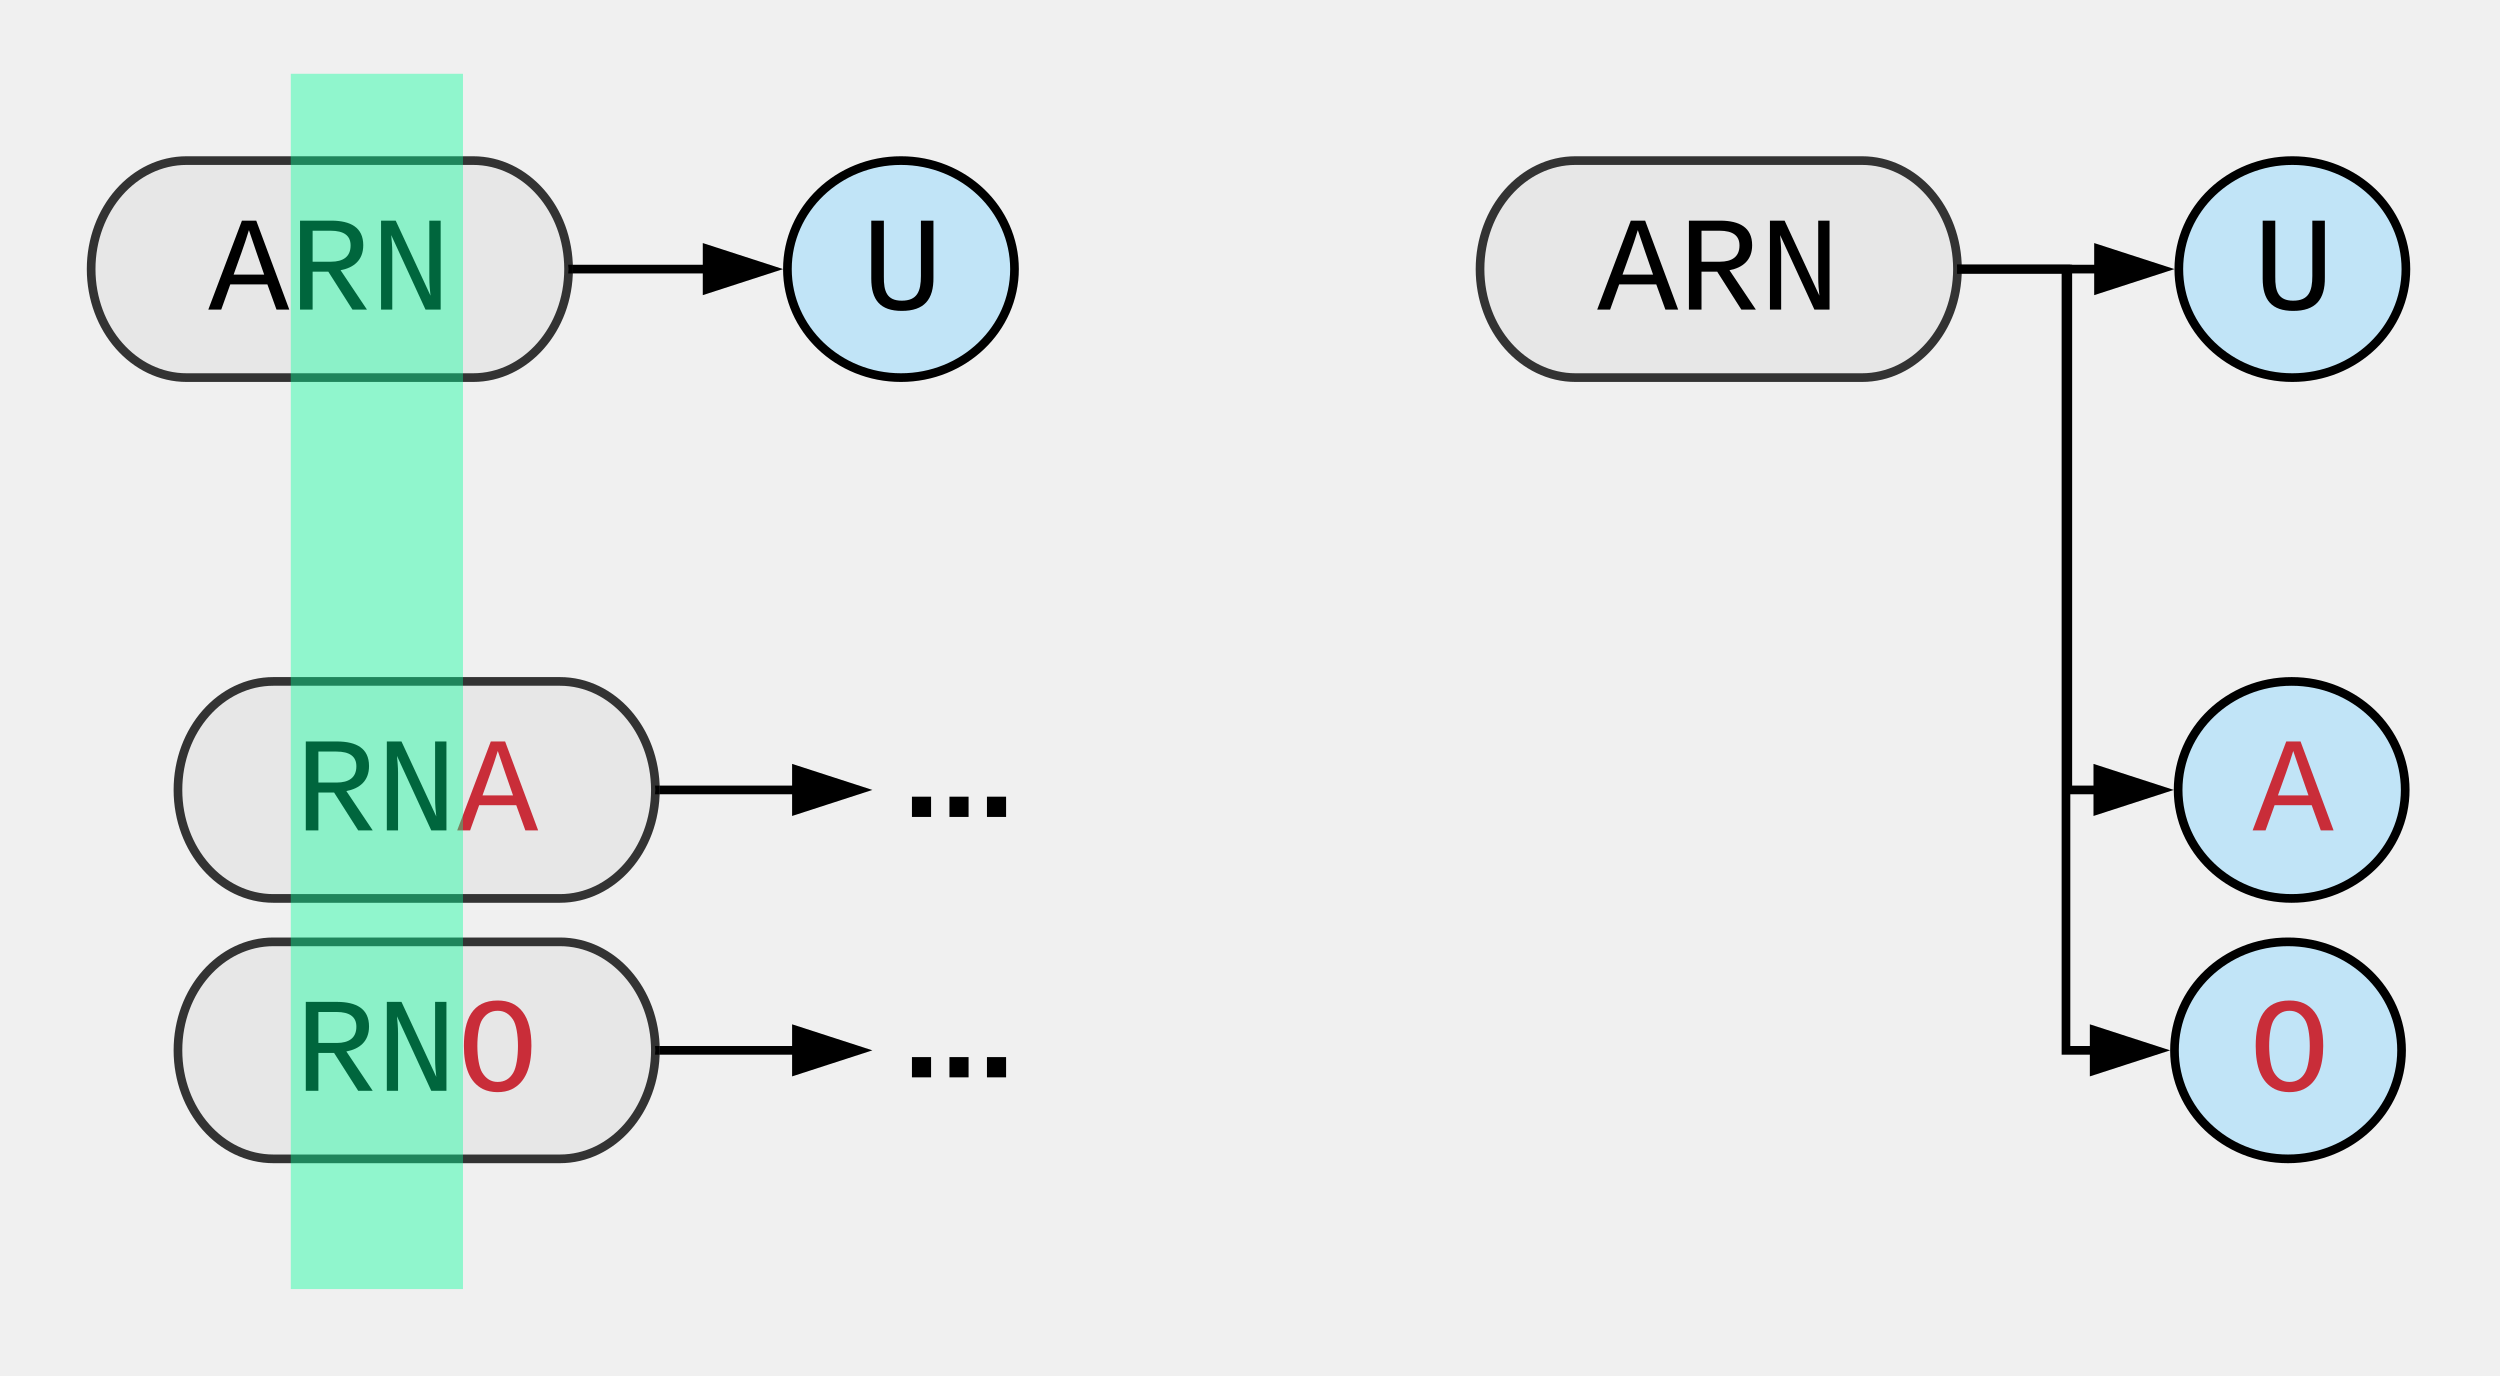
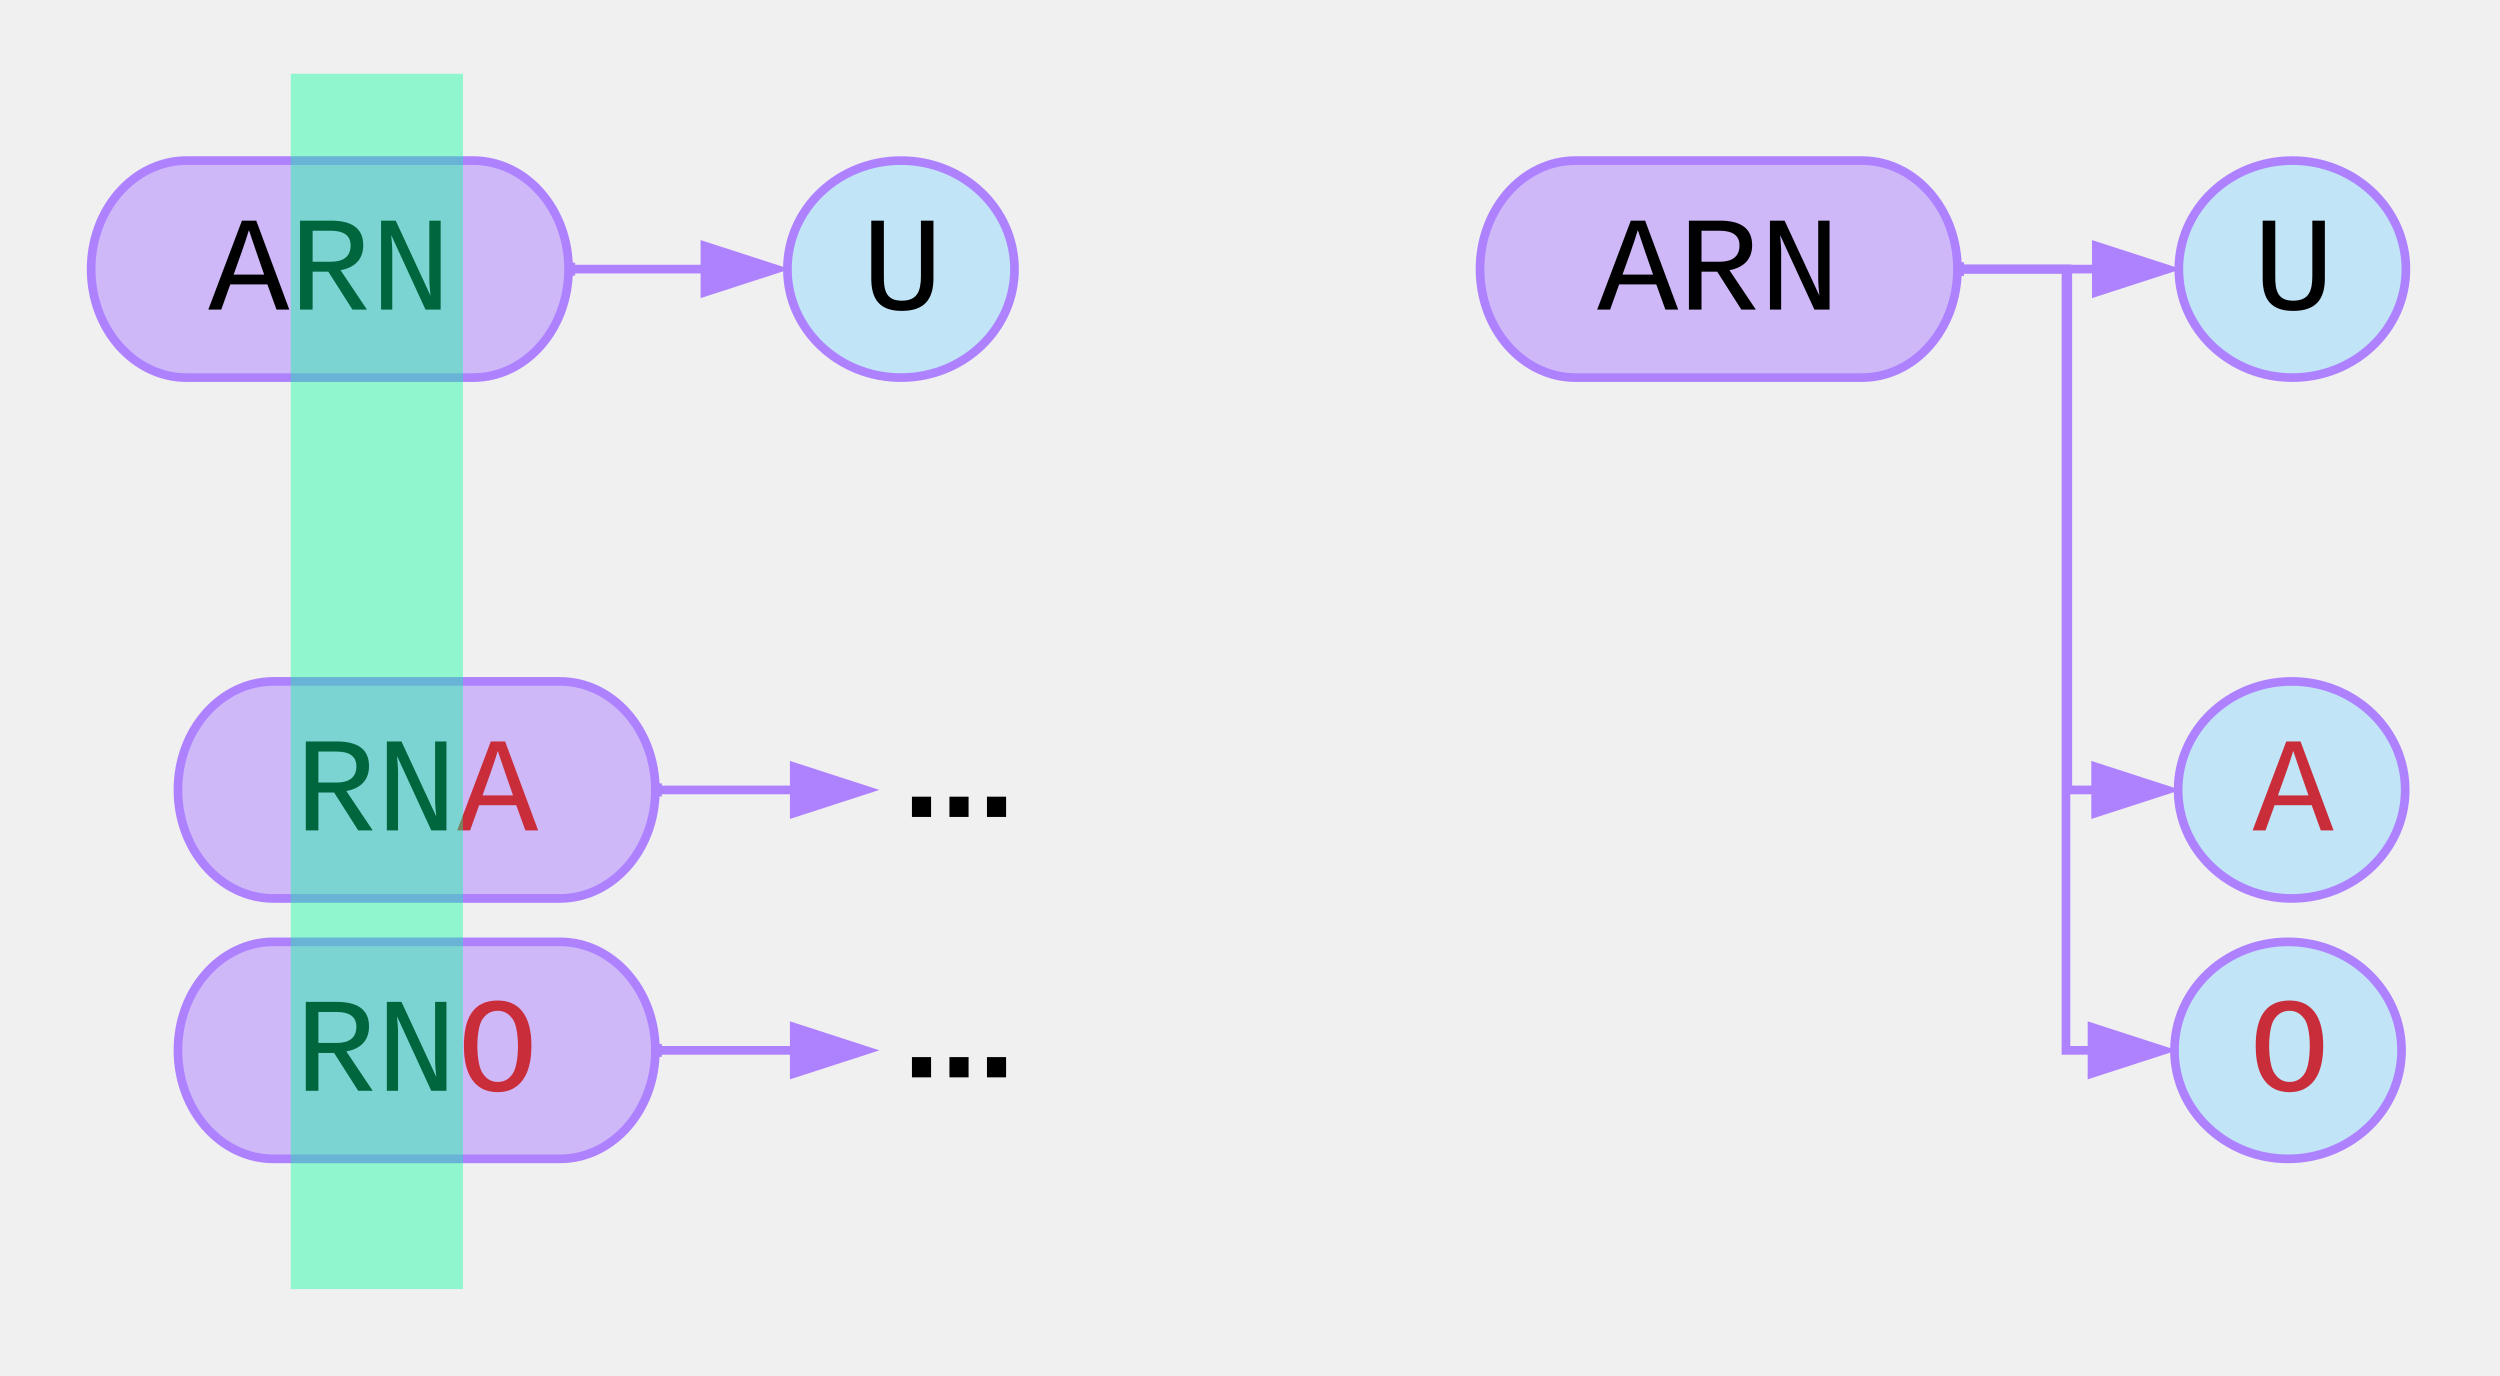
<svg xmlns="http://www.w3.org/2000/svg" xmlns:ns1="lucid" xmlns:xlink="http://www.w3.org/1999/xlink" width="576" height="317">
  <g transform="translate(-79 -103)" ns1:page-tab-id="0_0">
-     <path d="M188 140c12.15 0 22 11.2 22 25s-9.85 25-22 25h-66c-12.15 0-22-11.2-22-25s9.85-25 22-25z" stroke="#333" stroke-width="2" fill="#666" fill-opacity=".07" />
+     <path d="M188 140c12.15 0 22 11.2 22 25s-9.85 25-22 25h-66c-12.15 0-22-11.2-22-25s9.85-25 22-25z" stroke="#AE81FF" stroke-width="2" fill="#AE81FF" fill-opacity=".5" />
    <use xlink:href="#a" transform="matrix(1,0,0,1,105,145) translate(21.99544 29.32726)" />
-     <path d="M312.74 165c0 13.8-11.7 25-26.16 25-14.45 0-26.16-11.2-26.16-25s11.7-25 26.16-25c14.45 0 26.16 11.2 26.16 25z" stroke="#000" stroke-width="2" fill="#c1e4f7" />
+     <path d="M312.74 165c0 13.8-11.7 25-26.16 25-14.45 0-26.16-11.2-26.16-25s11.7-25 26.16-25c14.45 0 26.16 11.2 26.16 25z" stroke="#AE81FF" stroke-width="2" fill="#c1e4f7" />
    <use xlink:href="#b" transform="matrix(1,0,0,1,265.4188,145) translate(12.16515 29.32726)" />
-     <path d="M211 165h30.18" stroke="#000" stroke-width="2" fill="none" />
-     <path d="M211 166h-1.1l.1-1-.1-1h1.1zM256.18 165l-14.26 4.64v-9.28z" />
-     <path d="M259.42 165l-18.5 6v-12zm-16.5 3.26l10.03-3.26-10.03-3.26z" />
-     <path d="M208 260c12.15 0 22 11.2 22 25s-9.85 25-22 25h-66c-12.15 0-22-11.2-22-25s9.85-25 22-25z" stroke="#333" stroke-width="2" fill="#666" fill-opacity=".07" />
+     <path d="M211 165h30.18" stroke="#AE81FF" stroke-width="2" fill="none" />
+     <path stroke="#AE81FF" fill="#AE81FF" d="M211 166h-1.1l.1-1-.1-1h1.1zM256.18 165l-14.26 4.64v-9.28z" />
+     <path stroke="#AE81FF" fill="#AE81FF" d="M259.42 165l-18.5 6v-12zm-16.5 3.26l10.03-3.26-10.03-3.26z" />
+     <path d="M208 260c12.15 0 22 11.2 22 25s-9.85 25-22 25h-66c-12.15 0-22-11.2-22-25s9.85-25 22-25z" stroke="#AE81FF" stroke-width="2" fill="#AE81FF" fill-opacity=".5" />
    <use xlink:href="#c" transform="matrix(1,0,0,1,125,265) translate(21.99544 29.32726)" />
-     <path d="M208 320c12.15 0 22 11.2 22 25s-9.85 25-22 25h-66c-12.15 0-22-11.2-22-25s9.85-25 22-25z" stroke="#333" stroke-width="2" fill="#666" fill-opacity=".07" />
+     <path d="M208 320c12.15 0 22 11.2 22 25s-9.85 25-22 25h-66c-12.15 0-22-11.2-22-25s9.85-25 22-25z" stroke="#AE81FF" stroke-width="2" fill="#AE81FF" fill-opacity=".5" />
    <use xlink:href="#d" transform="matrix(1,0,0,1,125,325) translate(21.99544 29.32726)" />
-     <path d="M280 255h40v60h-40z" stroke="#000" stroke-opacity="0" stroke-width="2" fill="#fff" fill-opacity="0" />
+     <path d="M280 255h40v60h-40z" stroke="#AE81FF" stroke-opacity="0" stroke-width="2" fill="#fff" fill-opacity="0" />
    <use xlink:href="#e" transform="matrix(1,0,0,1,285,260) translate(2.037037 31.22222)" />
-     <path d="M280 315h40v60h-40z" stroke="#000" stroke-opacity="0" stroke-width="2" fill="#fff" fill-opacity="0" />
+     <path d="M280 315h40v60h-40z" stroke="#AE81FF" stroke-opacity="0" stroke-width="2" fill="#fff" fill-opacity="0" />
    <use xlink:href="#e" transform="matrix(1,0,0,1,285,320) translate(2.037037 31.22222)" />
    <path d="M146 120h39.67v280H146z" fill="#0f9" fill-opacity=".4" />
-     <path d="M231 285h30.76" stroke="#000" stroke-width="2" fill="none" />
-     <path d="M231 286h-1.1l.1-1-.1-1h1.1zM276.76 285l-14.26 4.64v-9.28z" />
-     <path d="M280 285l-18.5 6v-12zm-16.5 3.26l10.03-3.26-10.03-3.26z" />
-     <path d="M231 345h30.76" stroke="#000" stroke-width="2" fill="none" />
-     <path d="M231 346h-1.1l.1-1-.1-1h1.1zM276.76 345l-14.26 4.64v-9.28z" />
-     <path d="M280 345l-18.5 6v-12zm-16.5 3.26l10.03-3.26-10.03-3.26z" />
-     <path d="M508 140c12.15 0 22 11.2 22 25s-9.85 25-22 25h-66c-12.15 0-22-11.2-22-25s9.85-25 22-25z" stroke="#333" stroke-width="2" fill="#666" fill-opacity=".07" />
+     <path d="M231 285h30.76" stroke="#AE81FF" stroke-width="2" fill="none" />
+     <path stroke="#AE81FF" fill="#AE81FF" d="M231 286h-1.1l.1-1-.1-1h1.1zM276.76 285l-14.26 4.64v-9.28z" />
+     <path stroke="#AE81FF" fill="#AE81FF" d="M280 285l-18.5 6v-12zm-16.5 3.26l10.03-3.26-10.03-3.26z" />
+     <path d="M231 345h30.76" stroke="#AE81FF" stroke-width="2" fill="none" />
+     <path stroke="#AE81FF" fill="#AE81FF" d="M231 346h-1.1l.1-1-.1-1h1.1zM276.76 345l-14.26 4.64v-9.28z" />
+     <path stroke="#AE81FF" fill="#AE81FF" d="M280 345l-18.5 6v-12zm-16.5 3.26l10.03-3.26-10.03-3.26z" />
+     <path d="M508 140c12.15 0 22 11.2 22 25s-9.85 25-22 25h-66c-12.15 0-22-11.2-22-25s9.85-25 22-25z" stroke="#AE81FF" stroke-width="2" fill="#AE81FF" fill-opacity=".5" />
    <use xlink:href="#a" transform="matrix(1,0,0,1,425,145) translate(21.99544 29.32726)" />
-     <path d="M633.32 165c0 13.8-11.7 25-26.16 25-14.45 0-26.16-11.2-26.16-25s11.7-25 26.16-25c14.45 0 26.16 11.2 26.16 25z" stroke="#000" stroke-width="2" fill="#c1e4f7" />
+     <path d="M633.32 165c0 13.8-11.7 25-26.16 25-14.45 0-26.16-11.2-26.16-25s11.7-25 26.16-25c14.45 0 26.16 11.2 26.16 25z" stroke="#AE81FF" stroke-width="2" fill="#c1e4f7" />
    <use xlink:href="#b" transform="matrix(1,0,0,1,586,145) translate(12.16515 29.32726)" />
-     <path d="M531 165h30.76" stroke="#000" stroke-width="2" fill="none" />
-     <path d="M531 166h-1.1l.1-1-.1-1h1.1zM576.76 165l-14.26 4.64v-9.28z" />
-     <path d="M580 165l-18.5 6v-12zm-16.5 3.26l10.03-3.26-10.03-3.26z" />
-     <path d="M633.16 285c0 13.8-11.7 25-26.16 25-14.45 0-26.16-11.2-26.16-25s11.7-25 26.16-25c14.45 0 26.16 11.2 26.16 25z" stroke="#000" stroke-width="2" fill="#c1e4f7" />
+     <path d="M531 165h30.76" stroke="#AE81FF" stroke-width="2" fill="none" />
+     <path stroke="#AE81FF" fill="#AE81FF" d="M531 166h-1.1l.1-1-.1-1h1.1zM576.76 165l-14.26 4.64v-9.28z" />
+     <path stroke="#AE81FF" fill="#AE81FF" d="M580 165l-18.5 6v-12zm-16.5 3.26l10.03-3.26-10.03-3.26z" />
+     <path d="M633.16 285c0 13.8-11.7 25-26.16 25-14.45 0-26.16-11.2-26.16-25s11.7-25 26.16-25c14.45 0 26.16 11.2 26.16 25z" stroke="#AE81FF" stroke-width="2" fill="#c1e4f7" />
    <use xlink:href="#f" transform="matrix(1,0,0,1,585.8386,265) translate(12.16515 29.32726)" />
-     <path d="M632.32 345c0 13.8-11.7 25-26.16 25-14.45 0-26.16-11.2-26.16-25s11.7-25 26.16-25c14.45 0 26.16 11.2 26.16 25z" stroke="#000" stroke-width="2" fill="#c1e4f7" />
+     <path d="M632.32 345c0 13.8-11.7 25-26.16 25-14.45 0-26.16-11.2-26.16-25s11.7-25 26.16-25c14.45 0 26.16 11.2 26.16 25z" stroke="#AE81FF" stroke-width="2" fill="#c1e4f7" />
    <use xlink:href="#g" transform="matrix(1,0,0,1,585,325) translate(12.16515 29.32726)" />
-     <path d="M531 165h24.42v120h6.18" stroke="#000" stroke-width="2" fill="none" />
-     <path d="M531 166h-1.1l.1-1-.1-1h1.1zM576.6 285l-14.26 4.64v-9.28z" />
-     <path d="M579.84 285l-18.5 6v-12zm-16.5 3.26l10.03-3.26-10.03-3.26z" />
-     <path d="M531 165h24v180h5.76" stroke="#000" stroke-width="2" fill="none" />
-     <path d="M531 166h-1.1l.1-1-.1-1h1.1zM575.76 345l-14.26 4.64v-9.28z" />
-     <path d="M579 345l-18.5 6v-12zm-16.5 3.26l10.03-3.26-10.03-3.26z" />
+     <path d="M531 165h24.42v120h6.18" stroke="#AE81FF" stroke-width="2" fill="none" />
+     <path stroke="#AE81FF" fill="#AE81FF" d="M531 166h-1.1l.1-1-.1-1h1.1zM576.6 285l-14.26 4.64v-9.28z" />
+     <path stroke="#AE81FF" fill="#AE81FF" d="M579.84 285l-18.5 6v-12zm-16.5 3.26l10.03-3.26-10.03-3.26z" />
+     <path d="M531 165h24v180h5.76" stroke="#AE81FF" stroke-width="2" fill="none" />
+     <path stroke="#AE81FF" fill="#AE81FF" d="M531 166h-1.1l.1-1-.1-1h1.1zM575.76 345l-14.26 4.64v-9.28z" />
+     <path stroke="#AE81FF" fill="#AE81FF" d="M579 345l-18.5 6v-12zm-16.5 3.26l10.03-3.26-10.03-3.26z" />
    <defs>
      <path d="M1034 0L896-382H333L196 0H0l510-1349h217L1228 0h-194zM847-531c-77-225-157-447-231-674-69 231-154 451-232 674h463" id="h" />
      <path d="M1121-976c0 225-142 341-344 379L1177 0H957L591-575H353V0H162v-1349h482c281 3 477 100 477 373zM633-726c181-1 296-73 296-247 0-149-101-223-304-223H353v470h280" id="i" />
      <path d="M912-211c-10-84-18-177-18-274v-864h172V0H836L316-1130c7 79 16 167 16 254V0H162v-1349h222" id="j" />
      <g id="a">
        <use transform="matrix(0.01519097,0,0,0.01519097,0,0)" xlink:href="#h" />
        <use transform="matrix(0.01519097,0,0,0.01519097,18.6697,0)" xlink:href="#i" />
        <use transform="matrix(0.01519097,0,0,0.01519097,37.33941,0)" xlink:href="#j" />
      </g>
      <path d="M604-135c236 0 291-142 291-376v-838h190v859c5 340-142 510-480 510-326 0-463-164-463-492v-877h191v851c-3 222 46 363 271 363" id="k" />
      <use transform="matrix(0.01519097,0,0,0.01519097,0,0)" xlink:href="#k" id="b" />
      <path fill="#c92d39" d="M1034 0L896-382H333L196 0H0l510-1349h217L1228 0h-194zM847-531c-77-225-157-447-231-674-69 231-154 451-232 674h463" id="l" />
      <g id="c">
        <use transform="matrix(0.01519097,0,0,0.01519097,0,0)" xlink:href="#i" />
        <use transform="matrix(0.01519097,0,0,0.01519097,18.6697,0)" xlink:href="#j" />
        <use transform="matrix(0.01519097,0,0,0.01519097,37.33941,0)" xlink:href="#l" />
      </g>
      <path fill="#c92d39" d="M102-681c0-398 126-689 513-689 165 0 291 58 379 174s132 287 132 515c-1 318-88 554-298 657-123 61-317 58-438-3-206-104-288-341-288-654zm749 406c94-160 97-656-5-807-57-85-130-132-231-132-104 0-178 47-234 132-101 153-99 655 1 809 57 89 130 138 232 138 109 0 184-49 237-140" id="m" />
      <g id="d">
        <use transform="matrix(0.01519097,0,0,0.01519097,0,0)" xlink:href="#i" />
        <use transform="matrix(0.01519097,0,0,0.01519097,18.6697,0)" xlink:href="#j" />
        <use transform="matrix(0.01519097,0,0,0.01519097,37.33941,0)" xlink:href="#m" />
      </g>
      <path d="M24 0v-54h51V0H24" id="n" />
      <g id="e">
        <use transform="matrix(0.08641975,0,0,0.08641975,0,0)" xlink:href="#n" />
        <use transform="matrix(0.08641975,0,0,0.08641975,8.641975,0)" xlink:href="#n" />
        <use transform="matrix(0.08641975,0,0,0.08641975,17.28395,0)" xlink:href="#n" />
      </g>
      <use transform="matrix(0.01519097,0,0,0.01519097,0,0)" xlink:href="#l" id="f" />
      <use transform="matrix(0.01519097,0,0,0.01519097,0,0)" xlink:href="#m" id="g" />
    </defs>
  </g>
</svg>
